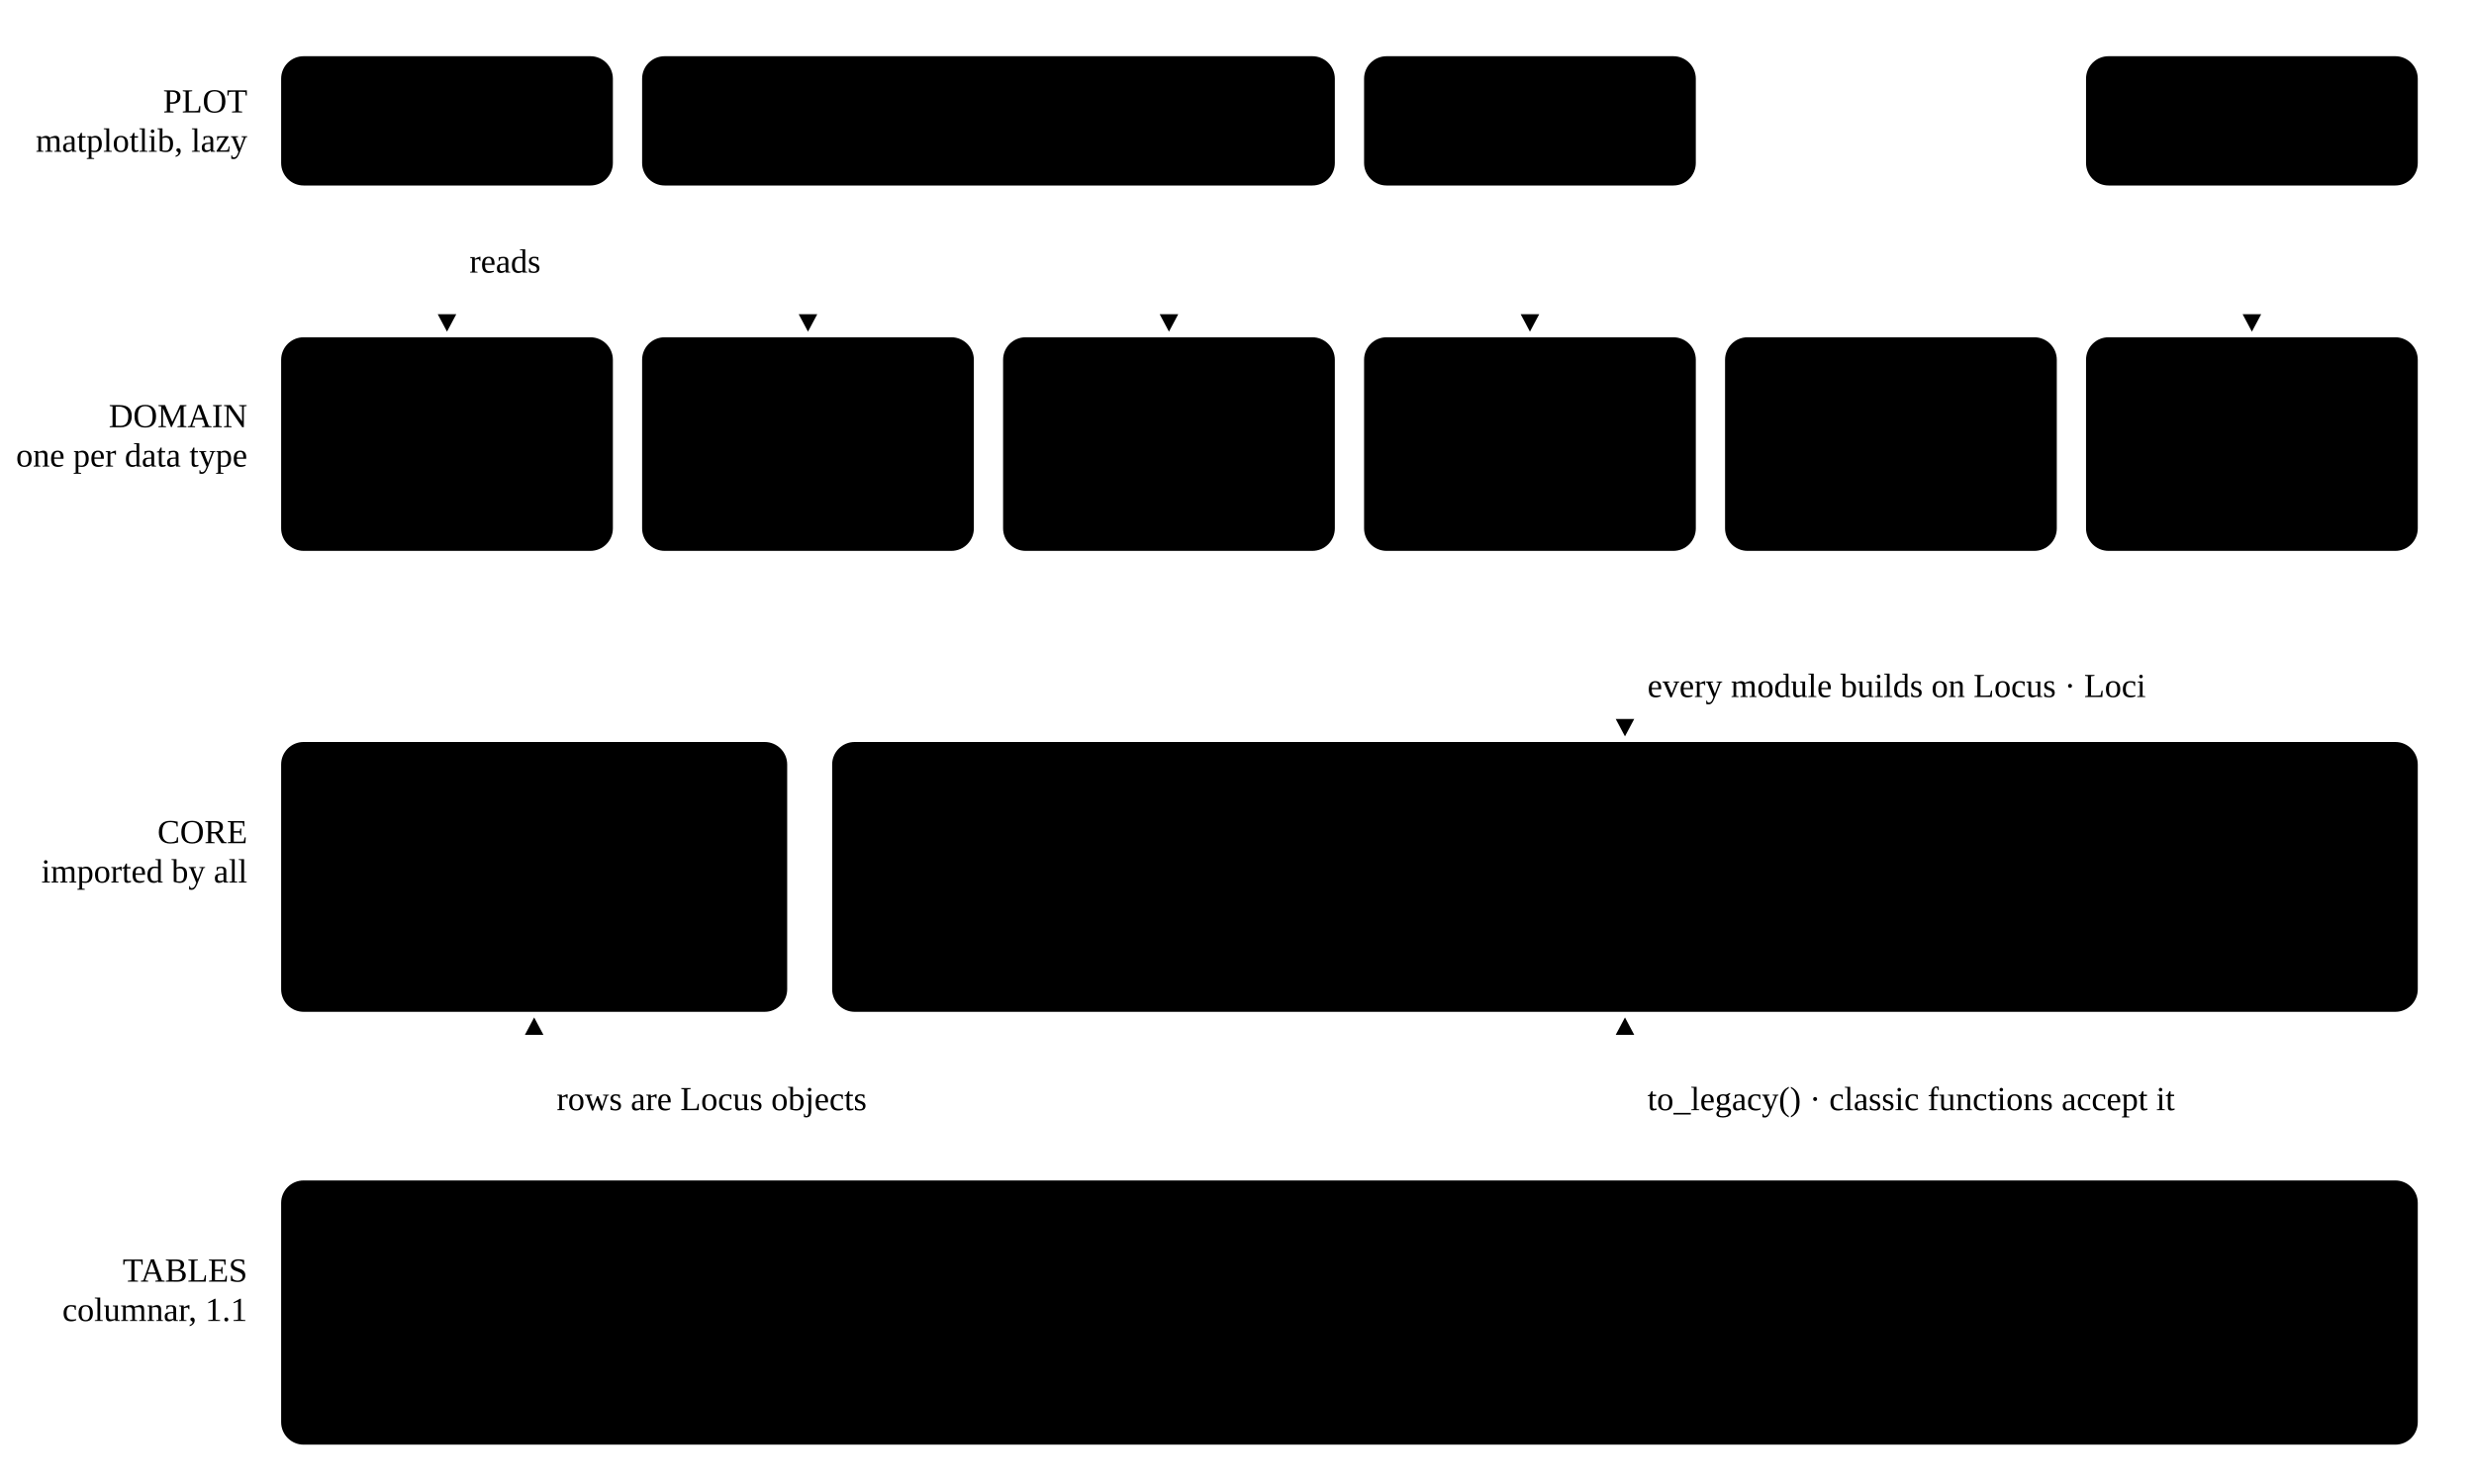
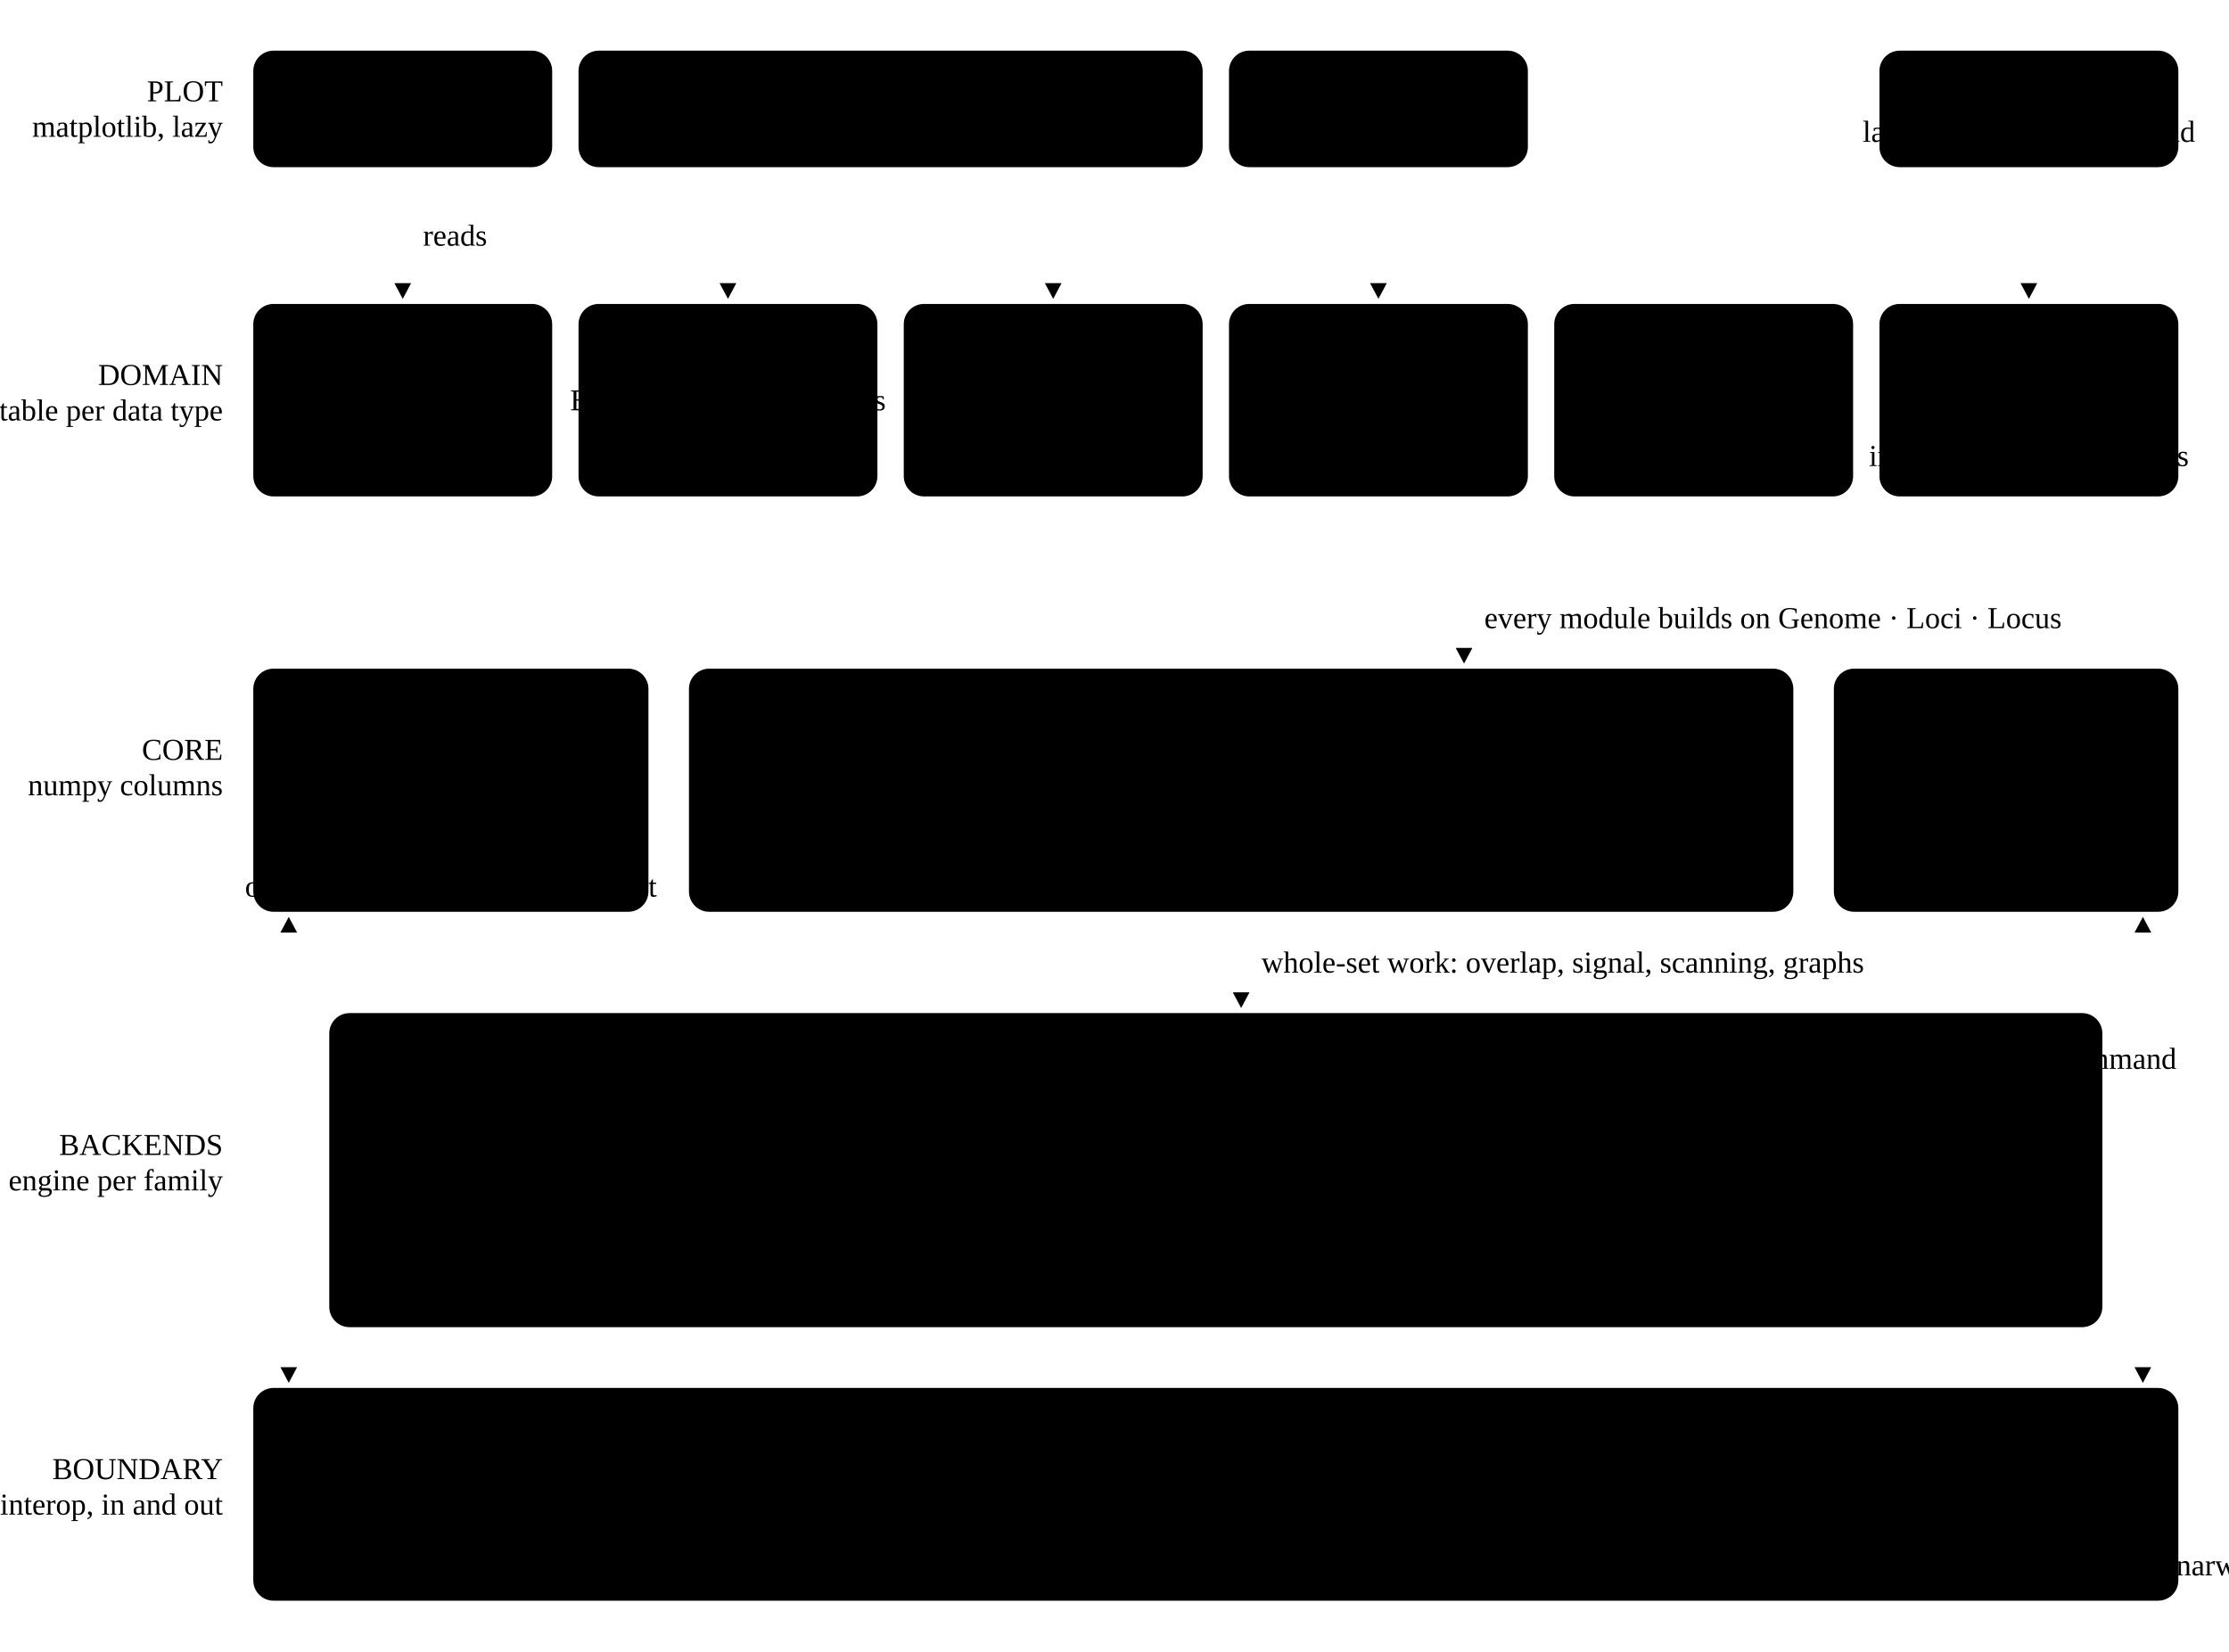
- <svg xmlns="http://www.w3.org/2000/svg" class="gbd" viewBox="0 0 880 528" role="img" aria-label="Package map: plotting modules read the domain modules, every domain module builds on Locus and Loci, and the columnar package shares Locus and hands tables to the classic API.">
+ <svg xmlns="http://www.w3.org/2000/svg" class="gbd" viewBox="0 0 880 652" role="img" aria-label="Package map: plotting modules read the domain modules; every domain module builds on Genome, Loci and Locus; whole-set work runs through one backend per family; and the boundary layer turns any table, file or region into Loci and back.">
  <text class="cap" x="88" y="40" text-anchor="end">PLOT</text>
  <text class="s" x="88" y="54" text-anchor="end">matplotlib, lazy</text>
  <rect class="bx" x="100" y="20" width="118" height="46" rx="8" />
  <text class="tm" x="159" y="40" text-anchor="middle">signal_draw</text>
  <text class="s" x="159" y="56" text-anchor="middle">heatmaps · profiles</text>
  <rect class="bx" x="228.4" y="20" width="246.4" height="46" rx="8" />
-   <text class="tm" x="351.6" y="40" text-anchor="middle">browserview</text>
-   <text class="s" x="351.6" y="56" text-anchor="middle">IGV-like region figures</text>
+   <text class="tm" x="351.6" y="40" text-anchor="middle">browserview · view · igv</text>
+   <text class="s" x="351.6" y="56" text-anchor="middle">region figures · one-file pages</text>
  <rect class="bx" x="485.2" y="20" width="118" height="46" rx="8" />
  <text class="tm" x="544.2" y="40" text-anchor="middle">motifs_draw</text>
-   <text class="s" x="544.2" y="56" text-anchor="middle">logos · dendrograms</text>
+   <text class="s" x="544.2" y="56" text-anchor="middle">motif heatmaps · logos</text>
  <rect class="bx" x="742" y="20" width="118" height="46" rx="8" />
  <text class="tm" x="801" y="40" text-anchor="middle">architecture_draw</text>
-   <text class="s" x="801" y="56" text-anchor="middle">network layouts</text>
+   <text class="s" x="801" y="56" text-anchor="middle">layouts, any graph backend</text>
  <polyline class="ln" points="159,68 159,114" />
  <polygon class="hd" points="159.0,118.0 155.7,111.8 162.3,111.8" />
  <polyline class="ln" points="287.4,68 287.4,114" />
  <polygon class="hd" points="287.4,118.0 284.1,111.8 290.7,111.8" />
  <polyline class="ln" points="415.8,68 415.8,114" />
  <polygon class="hd" points="415.8,118.0 412.5,111.8 419.1,111.8" />
  <polyline class="ln" points="544.2,68 544.2,114" />
  <polygon class="hd" points="544.2,118.0 540.9,111.8 547.5,111.8" />
  <polyline class="ln" points="801,68 801,114" />
  <polygon class="hd" points="801.0,118.0 797.7,111.8 804.3,111.8" />
  <text class="lbl" x="167" y="97">reads</text>
  <text class="cap" x="88" y="152" text-anchor="end">DOMAIN</text>
-   <text class="s" x="88" y="166" text-anchor="end">one per data type</text>
+   <text class="s" x="88" y="166" text-anchor="end">one table per data type</text>
  <rect class="bx green" x="100" y="120" width="118" height="76" rx="8" />
  <text class="t" x="159" y="146" text-anchor="middle">signal</text>
  <text class="s" x="159" y="162" text-anchor="middle">bigWig → cube</text>
-   <text class="ms" x="159" y="184" text-anchor="middle">pybigtools</text>
+   <text class="ms" x="159" y="184" text-anchor="middle">bigwig backend</text>
  <rect class="bx purple" x="228.4" y="120" width="118" height="76" rx="8" />
-   <text class="t" x="287.4" y="146" text-anchor="middle">bedpe</text>
-   <text class="s" x="287.4" y="162" text-anchor="middle">loops · Hi-C pairs</text>
-   <text class="ms" x="287.4" y="184" text-anchor="middle">pandas</text>
+   <text class="t" x="287.4" y="146" text-anchor="middle">Pairs · bedpe</text>
+   <text class="s" x="287.4" y="162" text-anchor="middle">BEDPE table · Hi-C pairs</text>
+   <text class="ms" x="287.4" y="184" text-anchor="middle">tables backend</text>
  <rect class="bx navy" x="356.8" y="120" width="118" height="76" rx="8" />
  <text class="t" x="415.8" y="146" text-anchor="middle">Genes</text>
-   <text class="s" x="415.8" y="162" text-anchor="middle">GTF → gene models</text>
-   <text class="ms" x="415.8" y="184" text-anchor="middle">pyranges</text>
+   <text class="s" x="415.8" y="162" text-anchor="middle">GTF → 3 linked tables</text>
+   <text class="ms" x="415.8" y="184" text-anchor="middle">tables · intervals</text>
  <rect class="bx navy" x="485.2" y="120" width="118" height="76" rx="8" />
  <text class="t" x="544.2" y="146" text-anchor="middle">motifs</text>
-   <text class="s" x="544.2" y="162" text-anchor="middle">PWM hit counts</text>
-   <text class="ms" x="544.2" y="184" text-anchor="middle">lightmotif</text>
+   <text class="s" x="544.2" y="162" text-anchor="middle">Library · hit matrices</text>
+   <text class="ms" x="544.2" y="184" text-anchor="middle">motifs · fasta backends</text>
  <rect class="bx navy" x="613.6" y="120" width="118" height="76" rx="8" />
  <text class="t" x="672.6" y="146" text-anchor="middle">Atlas</text>
-   <text class="s" x="672.6" y="162" text-anchor="middle">peak-set enrichment</text>
+   <text class="s" x="672.6" y="162" text-anchor="middle">bins × tracks, CSR</text>
  <text class="ms" x="672.6" y="184" text-anchor="middle">scipy.sparse</text>
  <rect class="bx purple" x="742" y="120" width="118" height="76" rx="8" />
  <text class="t" x="801" y="146" text-anchor="middle">Architecture</text>
-   <text class="s" x="801" y="162" text-anchor="middle">contact graph</text>
-   <text class="ms" x="801" y="184" text-anchor="middle">graph-tool · cooler</text>
+   <text class="s" x="801" y="162" text-anchor="middle">vertex + edge tables</text>
+   <text class="ms" x="801" y="184" text-anchor="middle">intervals · graph backends</text>
  <polyline class="ln" points="159,197 159,226" />
  <polyline class="ln" points="287.4,197 287.4,226" />
  <polyline class="ln" points="415.8,197 415.8,226" />
  <polyline class="ln" points="544.2,197 544.2,226" />
  <polyline class="ln" points="672.6,197 672.6,226" />
  <polyline class="ln" points="801,197 801,226" />
  <polyline class="ln" points="159,226 801,226" />
  <polyline class="ln" points="578,226 578,258" />
  <polygon class="hd" points="578.0,262.0 574.7,255.8 581.3,255.8" />
-   <text class="lbl" x="586" y="248">every module builds on Locus · Loci</text>
+   <text class="lbl" x="586" y="248">every module builds on Genome · Loci · Locus</text>
  <text class="cap" x="88" y="300" text-anchor="end">CORE</text>
-   <text class="s" x="88" y="314" text-anchor="end">imported by all</text>
-   <rect class="bx green" x="100" y="264" width="180" height="96" rx="8" />
-   <text class="t" x="190" y="290" text-anchor="middle">Locus</text>
-   <text class="s" x="190" y="306" text-anchor="middle">one interval</text>
-   <rect class="chip white" x="114" y="318" width="152" height="24" rx="12" />
-   <text class="m" x="190" y="334" text-anchor="middle">chr1:100-200(+)</text>
-   <text class="s" x="190" y="354" text-anchor="middle">uid = the key everywhere</text>
-   <rect class="bx green" x="296" y="264" width="564" height="96" rx="8" />
-   <text class="t" x="312" y="290">Loci</text>
-   <text class="s" x="348" y="290">a list of Locus, plus two indexes built on first use</text>
-   <rect class="chip white" x="312" y="300" width="146" height="24" rx="12" />
-   <text class="m" x="385" y="316" text-anchor="middle">uids: uid → row</text>
-   <rect class="chip white" x="466" y="300" width="164" height="24" rx="12" />
-   <text class="m" x="548" y="316" text-anchor="middle">cgr: interval index</text>
-   <text class="s" x="640" y="316">cgranges, or a pure-Python bisect index</text>
-   <text class="s" x="312" y="347">attached at import:</text>
-   <rect class="chip white" x="418" y="332" width="70" height="22" rx="11" />
-   <text class="m" x="453" y="347" text-anchor="middle">.signal()</text>
-   <rect class="chip white" x="494" y="332" width="104" height="22" rx="11" />
-   <text class="m" x="546" y="347" text-anchor="middle">.count_pairs()</text>
-   <rect class="chip white" x="604" y="332" width="108" height="22" rx="11" />
-   <text class="m" x="658" y="347" text-anchor="middle">.scan_motifs()</text>
-   <rect class="chip white" x="718" y="332" width="76" height="22" rx="11" />
-   <text class="m" x="756" y="347" text-anchor="middle">.enrich()</text>
-   <text class="cap" x="88" y="456" text-anchor="end">TABLES</text>
-   <text class="s" x="88" y="470" text-anchor="end">columnar, 1.1</text>
-   <rect class="bx page" x="100" y="420" width="760" height="94" rx="8" />
-   <text class="tm" x="116" y="442">genomeblocks.columnar</text>
-   <text class="s" x="296" y="442">numpy columns that line up by row · one shared Genome · objects only on access</text>
-   <rect class="bx" x="116" y="454" width="114" height="46" rx="8" />
-   <text class="t" x="173" y="474" text-anchor="middle">Genome</text>
-   <text class="s" x="173" y="490" text-anchor="middle">shared chrom codes</text>
-   <rect class="bx green" x="238.8" y="454" width="114" height="46" rx="8" />
-   <text class="t" x="295.8" y="474" text-anchor="middle">Loci</text>
-   <text class="s" x="295.8" y="490" text-anchor="middle">4 numpy columns</text>
-   <rect class="bx navy" x="361.6" y="454" width="114" height="46" rx="8" />
-   <text class="t" x="418.6" y="474" text-anchor="middle">Genes</text>
-   <text class="s" x="418.6" y="490" text-anchor="middle">3 linked tables</text>
-   <rect class="bx purple" x="484.4" y="454" width="114" height="46" rx="8" />
-   <text class="t" x="541.4" y="474" text-anchor="middle">Architecture</text>
-   <text class="s" x="541.4" y="490" text-anchor="middle">sorted edge table</text>
-   <rect class="bx purple" x="607.2" y="454" width="114" height="46" rx="8" />
-   <text class="t" x="664.2" y="474" text-anchor="middle">hichip · se</text>
-   <text class="s" x="664.2" y="490" text-anchor="middle">short-range → SEs</text>
-   <rect class="bx" x="730" y="454" width="114" height="46" rx="8" />
-   <text class="t" x="787" y="474" text-anchor="middle">view · igv</text>
-   <text class="s" x="787" y="490" text-anchor="middle">one-file browsers</text>
-   <polyline class="ln" points="190,418 190,366" />
-   <polygon class="hd" points="190.0,362.0 193.3,368.2 186.7,368.2" />
-   <text class="lbl" x="198" y="395">rows are Locus objects</text>
-   <polyline class="ln" points="578,418 578,366" />
-   <polygon class="hd" points="578.0,362.0 581.3,368.2 574.7,368.2" />
-   <text class="lbl" x="586" y="395">to_legacy() · classic functions accept it</text>
+   <text class="s" x="88" y="314" text-anchor="end">numpy columns</text>
+   <rect class="bx" x="100" y="264" width="156" height="96" rx="8" />
+   <text class="t" x="178" y="290" text-anchor="middle">Genome</text>
+   <text class="s" x="178" y="306" text-anchor="middle">names ↔ int codes · sizes</text>
+   <rect class="chip white" x="112" y="318" width="132" height="24" rx="12" />
+   <text class="m" x="178" y="334" text-anchor="middle">codes[i] → names</text>
+   <text class="s" x="178" y="354" text-anchor="middle">one per table, re-coded on contact</text>
+   <rect class="bx green" x="272" y="264" width="436" height="96" rx="8" />
+   <text class="t" x="288" y="290">Loci</text>
+   <text class="s" x="324" y="290">intervals as columns · row number = the join key</text>
+   <rect class="chip white" x="288" y="300" width="84" height="22" rx="11" />
+   <text class="m" x="330" y="315" text-anchor="middle">codes int32</text>
+   <rect class="chip white" x="378" y="300" width="84" height="22" rx="11" />
+   <text class="m" x="420" y="315" text-anchor="middle">starts int64</text>
+   <rect class="chip white" x="468" y="300" width="78" height="22" rx="11" />
+   <text class="m" x="507" y="315" text-anchor="middle">ends int64</text>
+   <rect class="chip white" x="552" y="300" width="86" height="22" rx="11" />
+   <text class="m" x="595" y="315" text-anchor="middle">strands int8</text>
+   <rect class="chip white" x="644" y="300" width="50" height="22" rx="11" />
+   <text class="m" x="669" y="315" text-anchor="middle">cols {}</text>
+   <text class="s" x="288" y="347">lookup index built on first use, one per interval backend, dropped when rows change</text>
+   <rect class="bx green" x="724" y="264" width="136" height="96" rx="8" />
+   <text class="t" x="792" y="290" text-anchor="middle">Locus</text>
+   <text class="s" x="792" y="306" text-anchor="middle">one interval</text>
+   <rect class="chip white" x="734" y="318" width="116" height="24" rx="12" />
+   <text class="m" x="792" y="334" text-anchor="middle">L[i] → LocusView</text>
+   <text class="s" x="792" y="354" text-anchor="middle">reads the columns</text>
+   <text class="cap" x="88" y="456" text-anchor="end">BACKENDS</text>
+   <text class="s" x="88" y="470" text-anchor="end">one engine per family</text>
+   <rect class="bx page" x="130" y="400" width="700" height="124" rx="8" />
+   <text class="tm" x="146" y="422">gb.backends()</text>
+   <text class="s" x="258" y="422">default first, pip-installable · backend= on a call · with gb.use_backend(...) · a missing engine raises with its install command</text>
+   <rect class="bx green" x="146" y="434" width="104" height="80" rx="8" />
+   <text class="t" x="198" y="452" text-anchor="middle">intervals</text>
+   <text class="m" x="198" y="470" text-anchor="middle">genomeblocks</text>
+   <text class="ms" x="198" y="488" text-anchor="middle">cgranges · ncls · bioframe</text>
+   <text class="ms" x="198" y="502" text-anchor="middle">pyranges · bedtools</text>
+   <rect class="bx green" x="259.6" y="434" width="104" height="80" rx="8" />
+   <text class="t" x="311.6" y="452" text-anchor="middle">bigwig</text>
+   <text class="m" x="311.6" y="470" text-anchor="middle">pybigtools</text>
+   <text class="ms" x="311.6" y="488" text-anchor="middle">pybigwig · python</text>
+   <text class="ms" x="311.6" y="502" text-anchor="middle" />
+   <rect class="bx navy" x="373.2" y="434" width="104" height="80" rx="8" />
+   <text class="t" x="425.2" y="452" text-anchor="middle">motifs</text>
+   <text class="m" x="425.2" y="470" text-anchor="middle">lightmotif</text>
+   <text class="ms" x="425.2" y="488" text-anchor="middle">moods · biopython</text>
+   <text class="ms" x="425.2" y="502" text-anchor="middle" />
+   <rect class="bx navy" x="486.8" y="434" width="104" height="80" rx="8" />
+   <text class="t" x="538.8" y="452" text-anchor="middle">fasta</text>
+   <text class="m" x="538.8" y="470" text-anchor="middle">genomeblocks</text>
+   <text class="ms" x="538.8" y="488" text-anchor="middle">pysam · pyfaidx</text>
+   <text class="ms" x="538.8" y="502" text-anchor="middle">memory · biopython</text>
+   <rect class="bx" x="600.4" y="434" width="104" height="80" rx="8" />
+   <text class="t" x="652.4" y="452" text-anchor="middle">tables</text>
+   <text class="m" x="652.4" y="470" text-anchor="middle">polars, else pandas</text>
+   <text class="ms" x="652.4" y="488" text-anchor="middle" />
+   <text class="ms" x="652.4" y="502" text-anchor="middle" />
+   <rect class="bx purple" x="714" y="434" width="104" height="80" rx="8" />
+   <text class="t" x="766" y="452" text-anchor="middle">graph</text>
+   <text class="m" x="766" y="470" text-anchor="middle">graph-tool, else scipy</text>
+   <text class="ms" x="766" y="488" text-anchor="middle">igraph · networkx</text>
+   <text class="ms" x="766" y="502" text-anchor="middle" />
+   <polyline class="ln" points="490,362 490,394" />
+   <polygon class="hd" points="490.0,398.0 486.7,391.8 493.3,391.8" />
+   <text class="lbl" x="498" y="384">whole-set work: overlap, signal, scanning, graphs</text>
+   <text class="cap" x="88" y="584" text-anchor="end">BOUNDARY</text>
+   <text class="s" x="88" y="598" text-anchor="end">interop, in and out</text>
+   <rect class="bx page" x="100" y="548" width="760" height="84" rx="8" />
+   <text class="tm" x="116" y="570">as_loci(x)</text>
+   <text class="s" x="200" y="570">every public function calls it on its inputs · columns found by name, lenient on spelling</text>
+   <rect class="chip white" x="116" y="580" width="56" height="20" rx="10" />
+   <text class="ms" x="144" y="594" text-anchor="middle">pandas</text>
+   <rect class="chip white" x="178" y="580" width="52" height="20" rx="10" />
+   <text class="ms" x="204" y="594" text-anchor="middle">polars</text>
+   <rect class="chip white" x="236" y="580" width="60" height="20" rx="10" />
+   <text class="ms" x="266" y="594" text-anchor="middle">pyarrow</text>
+   <rect class="chip white" x="302" y="580" width="64" height="20" rx="10" />
+   <text class="ms" x="334" y="594" text-anchor="middle">bioframe</text>
+   <rect class="chip white" x="372" y="580" width="64" height="20" rx="10" />
+   <text class="ms" x="404" y="594" text-anchor="middle">pyranges</text>
+   <rect class="chip white" x="442" y="580" width="74" height="20" rx="10" />
+   <text class="ms" x="479" y="594" text-anchor="middle">pybedtools</text>
+   <rect class="chip white" x="522" y="580" width="60" height="20" rx="10" />
+   <text class="ms" x="552" y="594" text-anchor="middle">AnnData</text>
+   <rect class="chip white" x="588" y="580" width="112" height="20" rx="10" />
+   <text class="ms" x="644" y="594" text-anchor="middle">BED · CSV · parquet</text>
+   <rect class="chip white" x="706" y="580" width="72" height="20" rx="10" />
+   <text class="ms" x="742" y="594" text-anchor="middle">region strs</text>
+   <rect class="chip white" x="784" y="580" width="60" height="20" rx="10" />
+   <text class="ms" x="814" y="594" text-anchor="middle">lists · dicts</text>
+   <text class="s" x="116" y="622">out: to_pandas · to_polars · to_arrow · to_bioframe · to_pyranges · to_bedtool · to_anndata · to_bed · save   ·   protocols: Arrow C stream · __dataframe__ · narwhals</text>
+   <polyline class="ln" points="114,542 114,366" />
+   <polygon class="hd" points="114.0,362.0 117.3,368.2 110.7,368.2" />
+   <polygon class="hd" points="114.0,546.0 110.7,539.8 117.3,539.8" />
+   <polyline class="ln" points="846,542 846,366" />
+   <polygon class="hd" points="846.0,362.0 849.3,368.2 842.7,368.2" />
+   <polygon class="hd" points="846.0,546.0 842.7,539.8 849.3,539.8" />
</svg>
